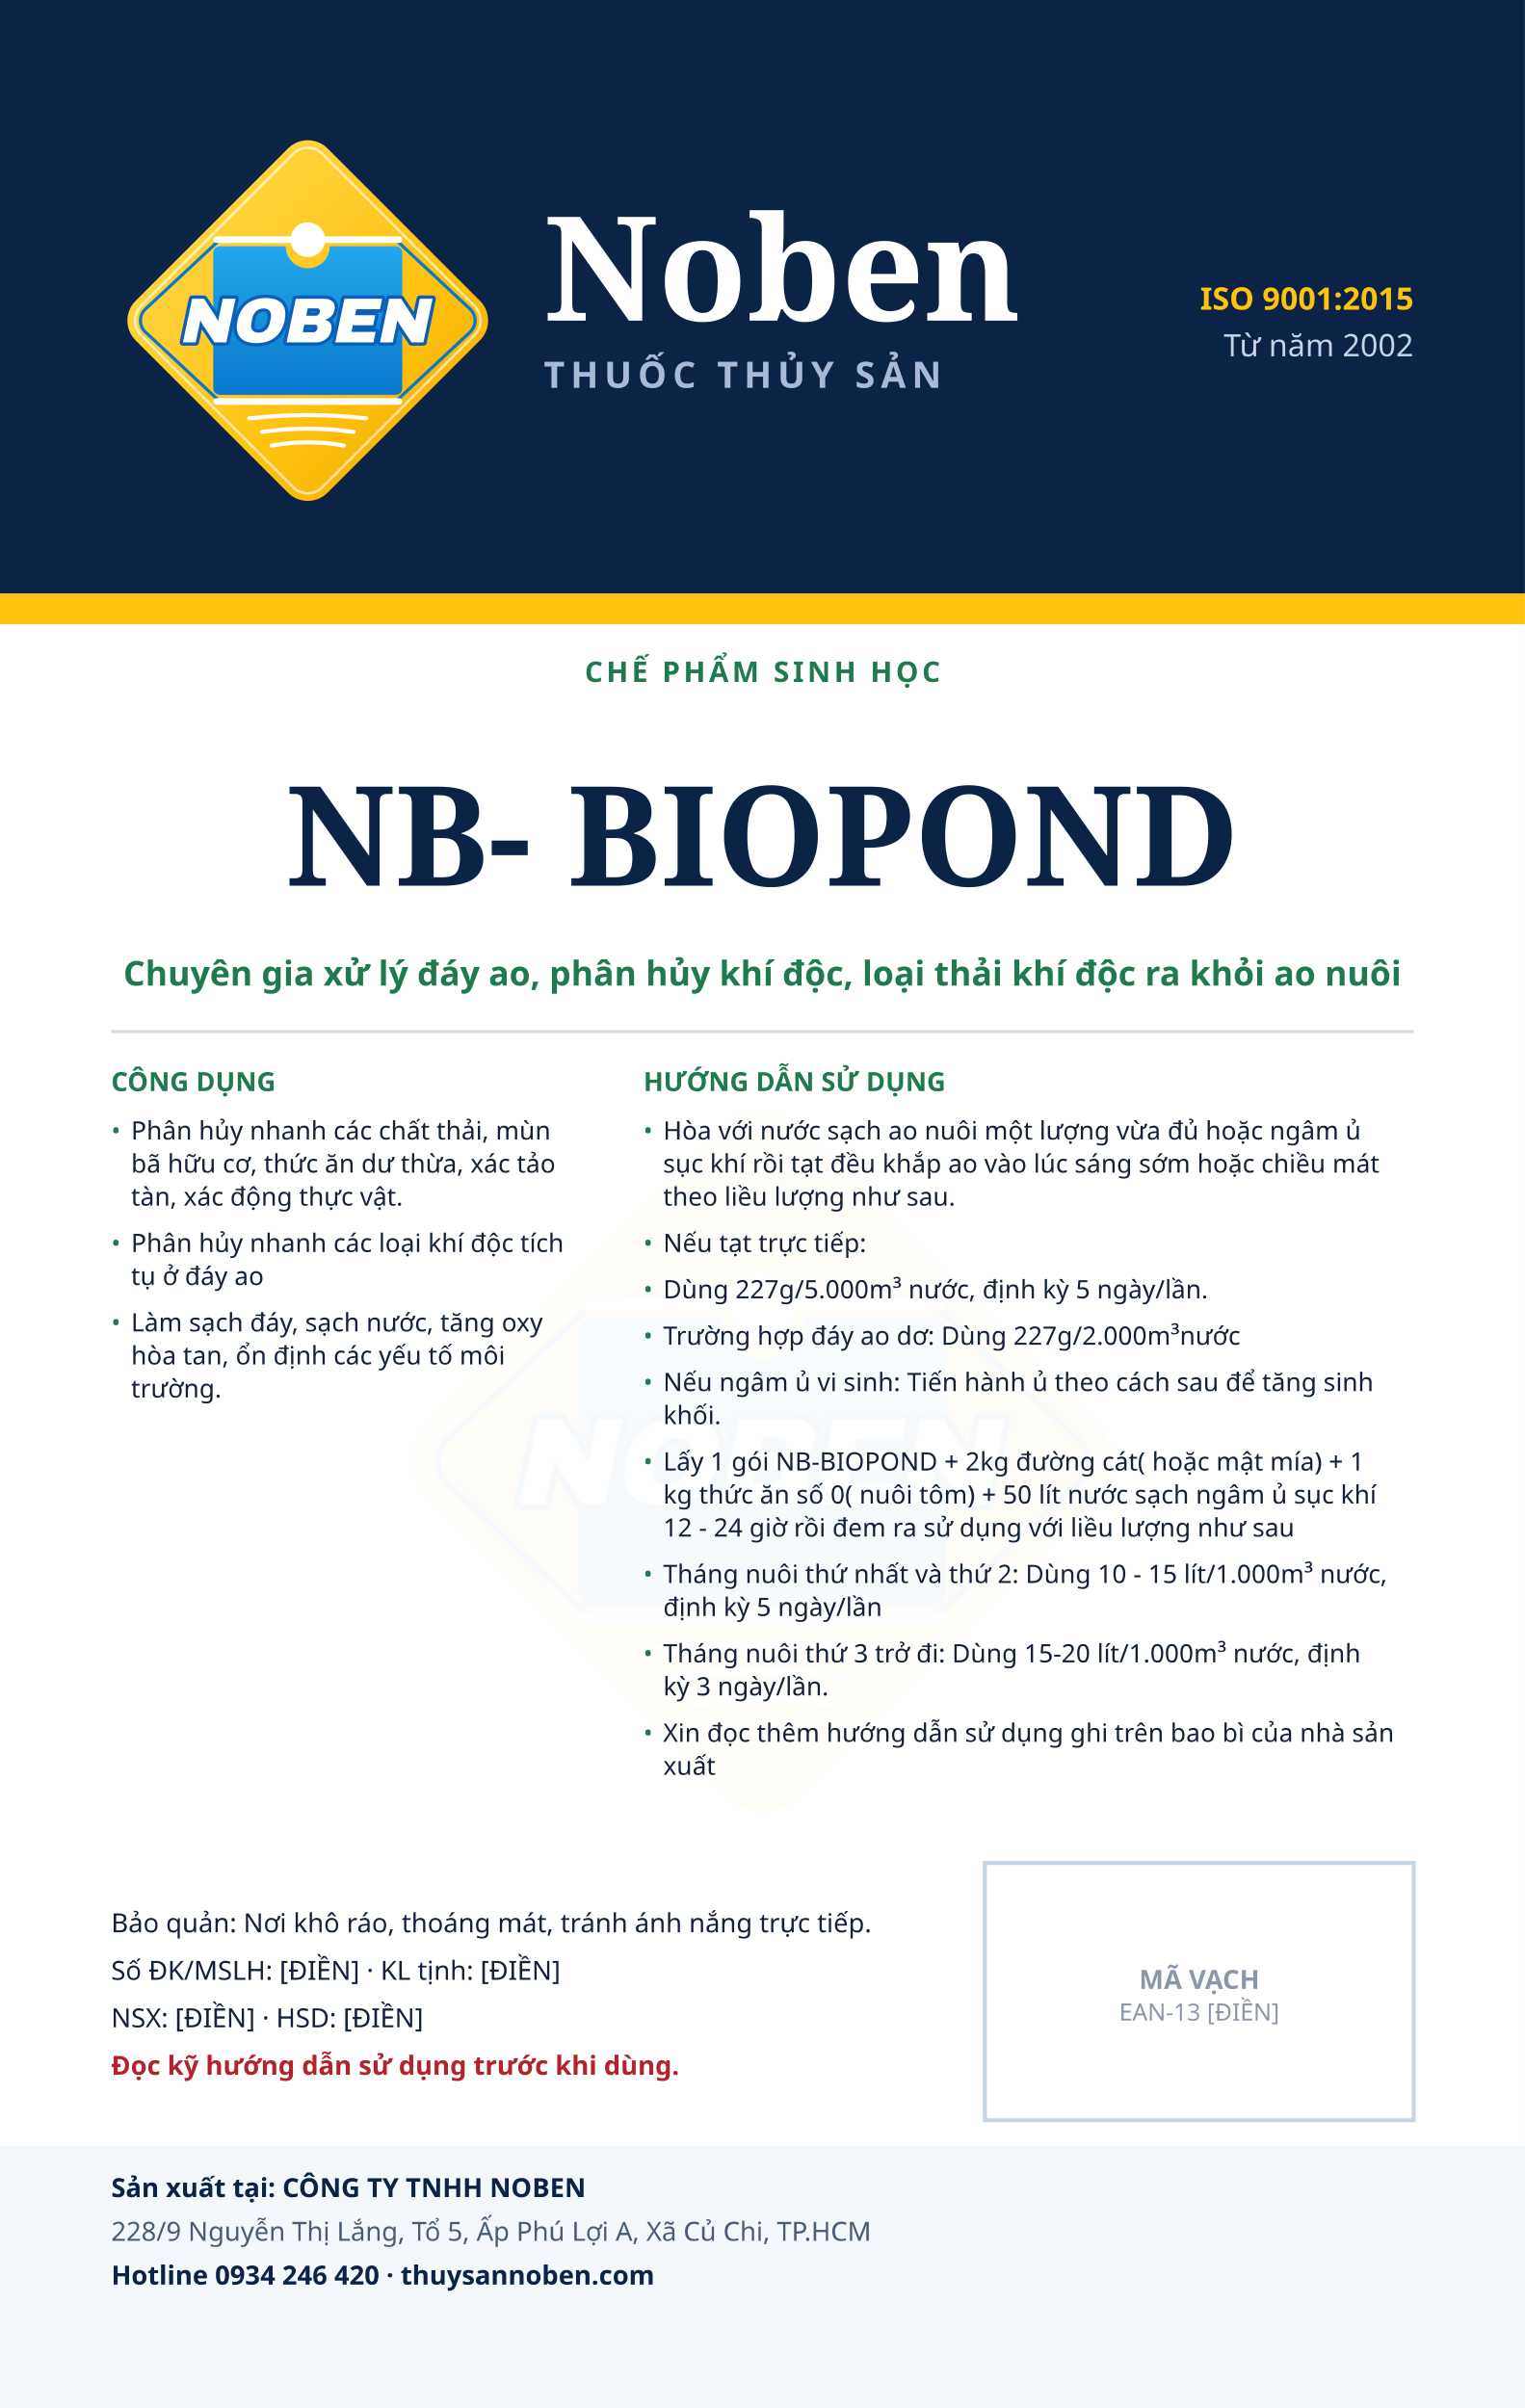
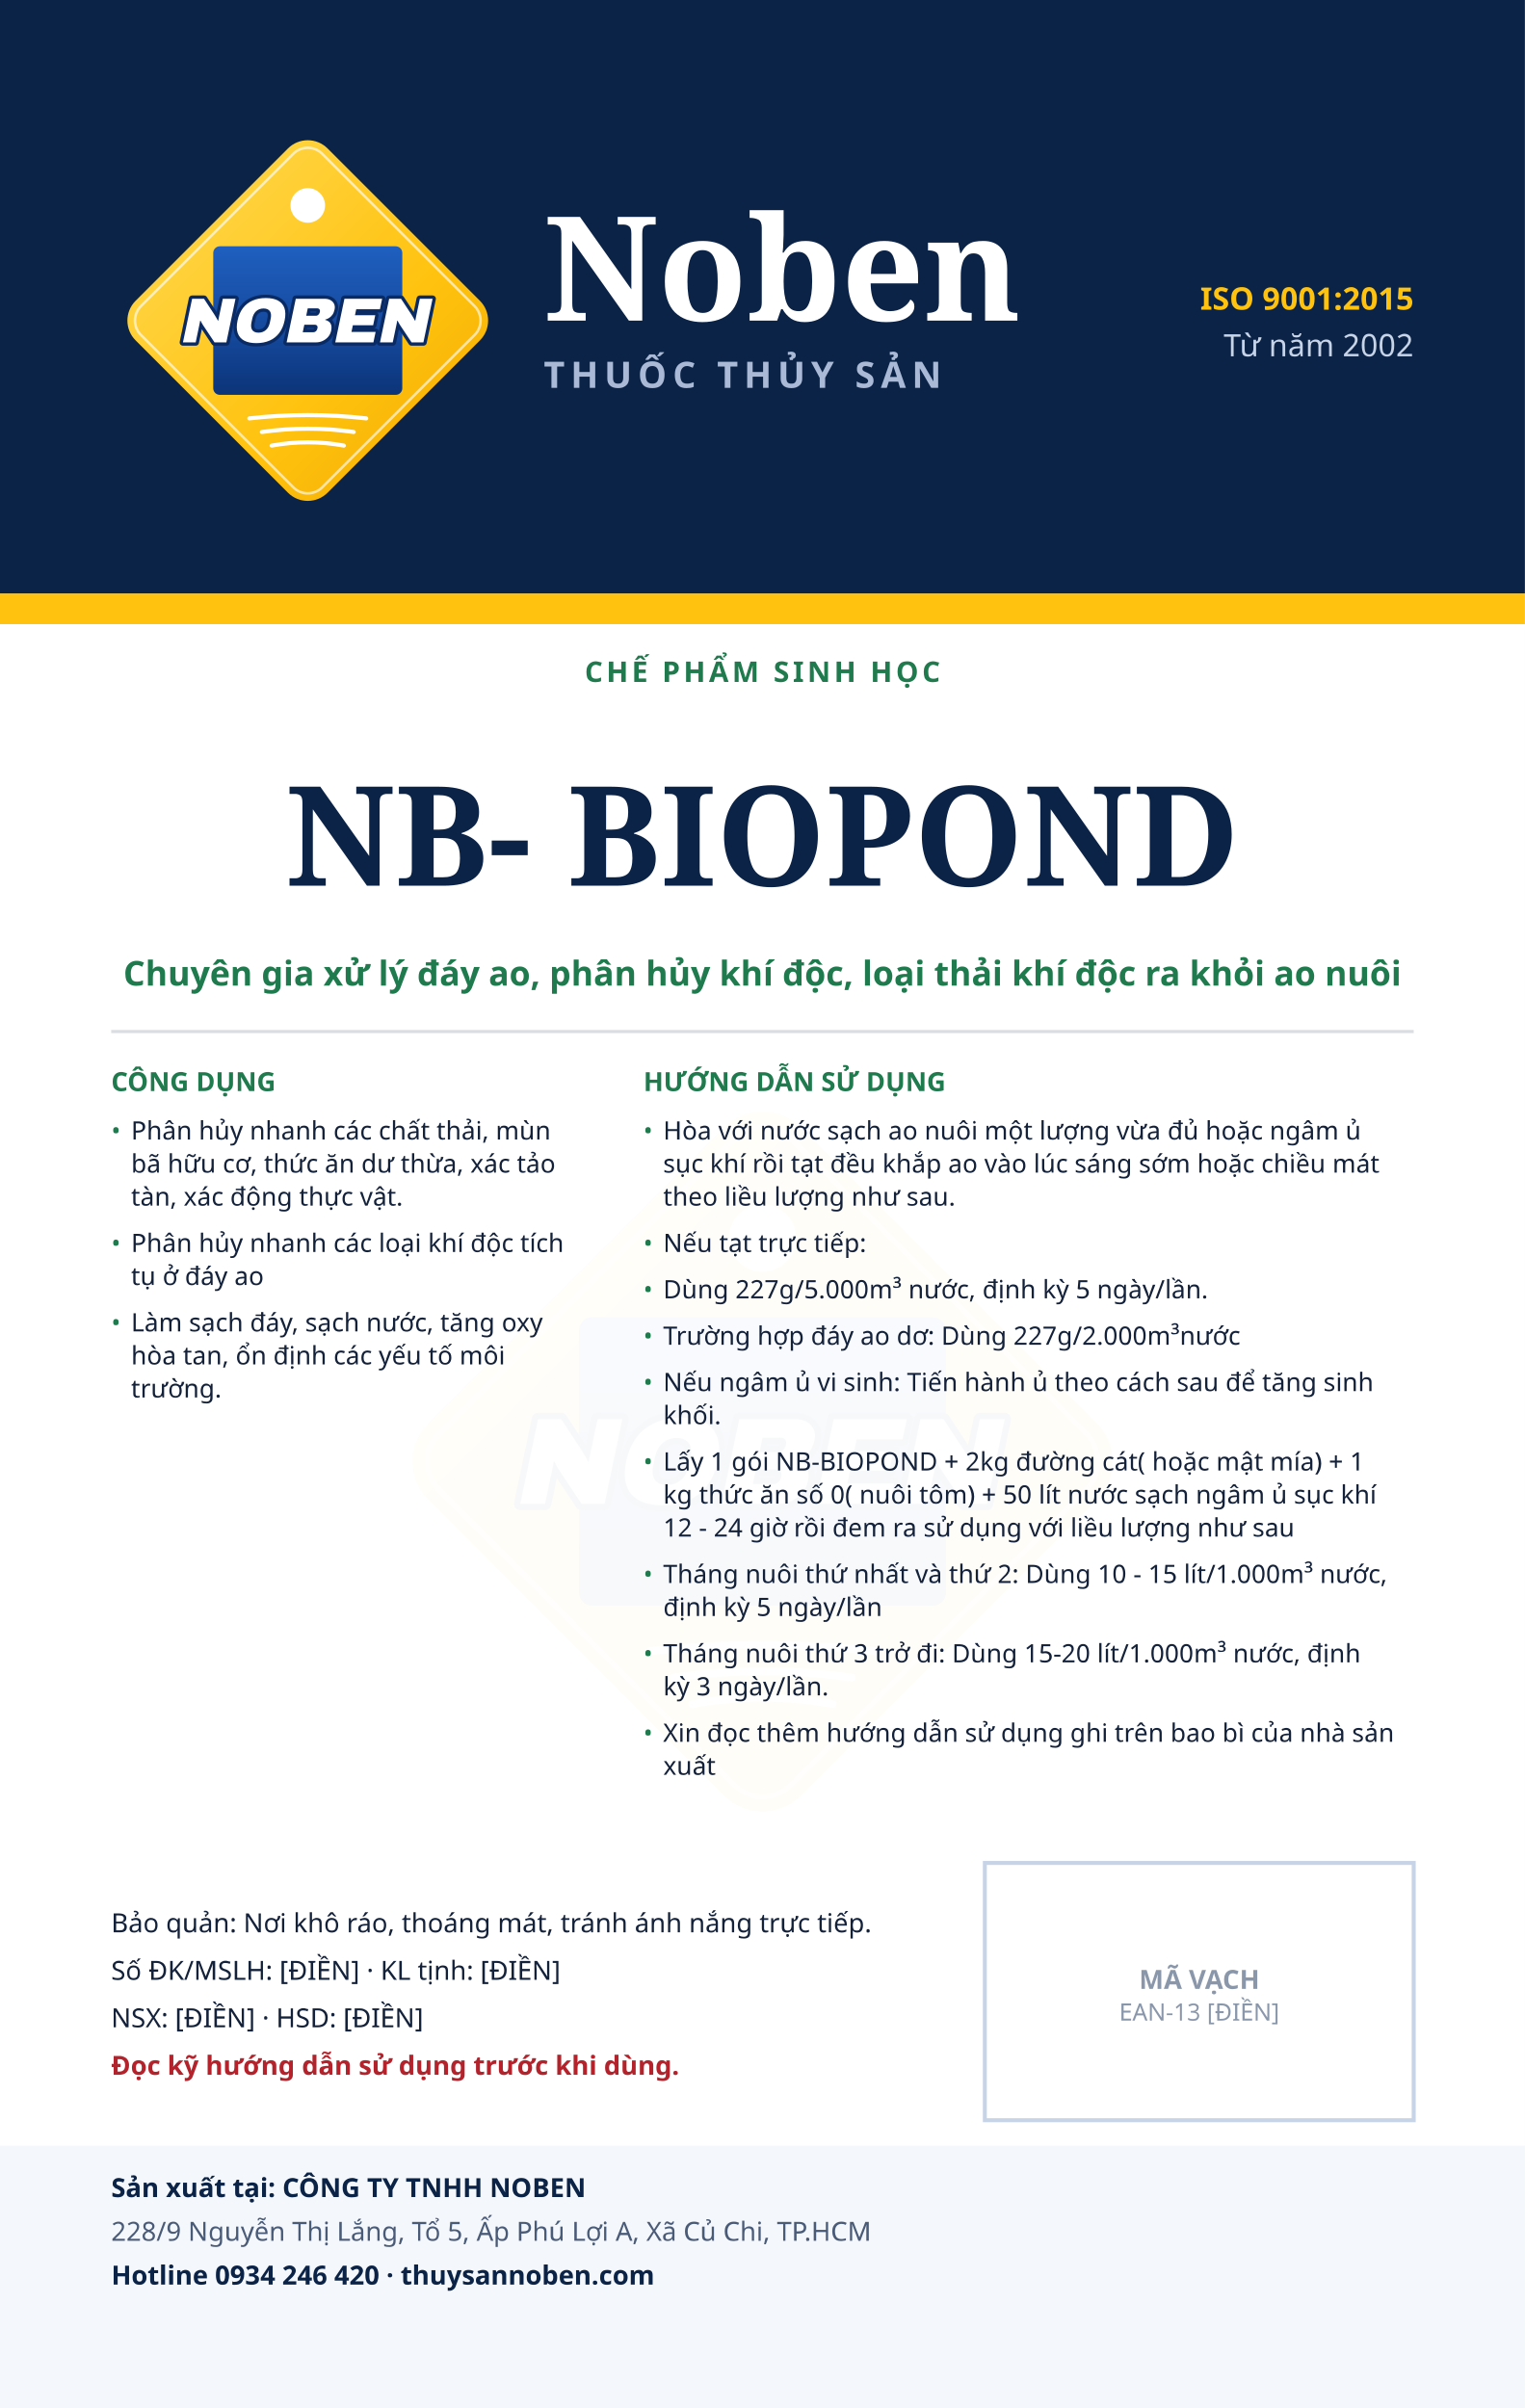
<svg xmlns="http://www.w3.org/2000/svg" xmlns:xlink="http://www.w3.org/1999/xlink" width="96mm" height="151.62mm" viewBox="-3 -3 96 151.62" data-trim="90 145.62" data-tran-le="3" data-an-toan="4">
  <defs>
    <clipPath id="nb-trang-giua">
      <rect x="0" y="36.29" width="90" height="95.81" />
    </clipPath>
  </defs>
  <g id="nen">
    <rect x="-3" y="-3" width="96" height="151.62" fill="#ffffff" />
    <rect x="-3" y="132.1" width="96" height="16.52" fill="#f4f7fb" />
    <g opacity="0.035" clip-path="url(#nb-trang-giua)">
      <use href="#nb-mark-art" xlink:href="#nb-mark-art" transform="translate(20.99 65.01) scale(0.0938)" />
    </g>
  </g>
  <g id="dai-thuong-hieu" data-khung="31.23 0 54.77 34.38">
    <rect x="-3" y="-3" width="96" height="37.38" fill="#0b2347" />
    <rect x="-3" y="34.38" width="96" height="1.92" fill="#ffc20e" />
    <text font-family="'Playfair Display ExtraBold', 'Playfair Display', serif" font-weight="800" font-size="9.14" fill="#ffffff" x="31.23" y="17.19">Noben</text>
    <text font-family="'Be Vietnam Pro SemiBold', 'Be Vietnam Pro', sans-serif" font-weight="600" font-size="2.29" fill="#a9b9d6" letter-spacing="0.37" x="31.23" y="21.42">THUỐC THỦY SẢN</text>
    <text font-family="'Be Vietnam Pro SemiBold', 'Be Vietnam Pro', sans-serif" font-weight="600" font-size="1.96" fill="#ffc20e" text-anchor="end" x="86" y="16.5">ISO 9001:2015</text>
    <text font-family="'Be Vietnam Pro', sans-serif" font-weight="400" font-size="1.96" fill="#c7d3e6" text-anchor="end" x="86" y="19.44">Từ năm 2002</text>
  </g>
  <g id="logo">
    <g transform="translate(4 4.81) scale(0.04834)">
      <g id="nb-mark-art">
        <defs>
          <linearGradient id="nb-g" x1="0" y1="0" x2="1" y2="1">
            <stop offset="0" stop-color="#ffdb57" />
            <stop offset=".618" stop-color="#ffc20e" />
            <stop offset="1" stop-color="#f2a900" />
          </linearGradient>
          <linearGradient id="nb-b" x1="0" y1="0" x2="0" y2="1">
-             <stop offset="0" stop-color="#22a8ec" />
-             <stop offset=".618" stop-color="#1289d8" />
-             <stop offset="1" stop-color="#0878cc" />
+             <stop offset="0" stop-color="#1f5fbf" />
+             <stop offset=".618" stop-color="#14479a" />
+             <stop offset="1" stop-color="#0c3478" />
          </linearGradient>
        </defs>
        <path d="M281.79 31.79 L480.21 230.21 A36.47 36.47 0 0 1 480.21 281.79 L281.79 480.21 A36.47 36.47 0 0 1 230.21 480.21 L31.79 281.79 A36.47 36.47 0 0 1 31.79 230.21 L230.21 31.79 A36.47 36.47 0 0 1 281.79 31.79 Z" fill="url(#nb-g)" />
-         <path d="M274.83 38.76 L473.24 237.17 A26.62 26.62 0 0 1 473.24 274.83 L274.83 473.24 A26.62 26.62 0 0 1 237.17 473.24 L38.76 274.83 A26.62 26.62 0 0 1 38.76 237.17 L237.17 38.76 A26.62 26.62 0 0 1 274.83 38.76 Z" fill="none" stroke="#fff" stroke-opacity=".618" stroke-width="3.29" />
-         <path d="M370.48 150.62 L467.36 240.98 A20.53 20.53 0 0 1 467.36 271.02 L370.48 361.38 M141.52 150.62 L44.64 240.98 A20.53 20.53 0 0 0 44.64 271.02 L141.52 361.38" fill="none" stroke="#0878cc" stroke-width="4.18" stroke-linejoin="round" stroke-linecap="round" />
-         <rect x="132.91" y="146.31" width="246.19" height="8.61" rx="4.31" fill="#fff" />
-         <rect x="132.91" y="357.08" width="246.19" height="8.61" rx="4.31" fill="#fff" />
-         <path d="M141.52 159.23 H227.33 A28.67 28.67 0 0 0 284.67 159.23 H370.48 A8.61 8.61 0 0 1 379.09 167.84 V344.16 A8.61 8.61 0 0 1 370.48 352.77 H141.52 A8.61 8.61 0 0 1 132.91 344.16 V167.84 A8.61 8.61 0 0 1 141.52 159.23 Z" fill="url(#nb-b)" />
-         <circle cx="256" cy="150.62" r="22.54" fill="#fff" />
+         <path d="M274.83 38.76 L473.24 237.17 A26.62 26.62 0 0 1 473.24 274.83 L274.83 473.24 A26.62 26.62 0 0 1 237.17 473.24 L38.76 274.83 A26.62 26.62 0 0 1 38.76 237.17 L237.17 38.76 A26.62 26.62 0 0 1 274.83 38.76 Z" fill="none" stroke="#ffffff" stroke-opacity=".618" stroke-width="3.29" />
+         <path d="M141.52 159.23 H370.48 A8.61 8.61 0 0 1 379.09 167.84 V344.16 A8.61 8.61 0 0 1 370.48 352.77 H141.52 A8.61 8.61 0 0 1 132.91 344.16 V167.84 A8.61 8.61 0 0 1 141.52 159.23 Z" fill="url(#nb-b)" />
+         <circle cx="256" cy="106.02" r="22.54" fill="#ffffff" />
        <g transform="translate(93.46 284.39) scale(0.89704)">
-           <g fill="none" stroke="#0a5fb8" stroke-width="9.6" stroke-linejoin="round">
+           <g fill="none" stroke="#0a2a63" stroke-width="9.6" stroke-linejoin="round">
            <path transform="translate(-6.81 0)" d="M6.808 0.0 20.1 -63.296H37.396L52.312 -40.572Q52.947 -39.652 53.96 -37.904Q54.973 -36.156 56.022 -34.362Q57.071 -32.568 57.575 -31.464L58.074 -31.648Q58.523 -34.224 59.054 -36.754Q59.586 -39.284 59.856 -40.572L64.628 -63.296H83.12L69.828 0.0H52.624L35.765 -25.3Q34.587 -27.14 33.802 -28.658Q33.017 -30.176 32.295 -31.556L31.796 -31.372Q31.521 -29.624 31.154 -27.876Q30.787 -26.128 30.613 -25.3L25.3 0.0Z " />
            <path transform="translate(-7.2 0)" d="M113.676 1.104Q102.912 1.104 96.049 -2.576Q89.186 -6.256 86.674 -13.57Q84.162 -20.884 86.422 -31.648Q88.702 -42.504 94.276 -49.772Q99.85 -57.04 108.259 -60.72Q116.668 -64.4 127.432 -64.4Q138.288 -64.4 145.151 -60.72Q152.014 -57.04 154.536 -49.772Q157.058 -42.504 154.778 -31.648Q152.518 -20.884 146.934 -13.57Q141.35 -6.256 132.941 -2.576Q124.532 1.104 113.676 1.104ZM116.864 -14.076Q120.176 -14.076 122.928 -15.134Q125.68 -16.192 127.788 -18.124Q129.896 -20.056 131.294 -22.77Q132.692 -25.484 133.368 -28.704L134.604 -34.592Q135.281 -37.812 135.022 -40.526Q134.764 -43.24 133.468 -45.172Q132.172 -47.104 129.864 -48.162Q127.556 -49.22 124.244 -49.22Q120.932 -49.22 118.18 -48.162Q115.428 -47.104 113.366 -45.172Q111.304 -43.24 109.906 -40.526Q108.509 -37.812 107.832 -34.592L106.596 -28.704Q105.92 -25.484 106.178 -22.77Q106.436 -20.056 107.686 -18.124Q108.936 -16.192 111.244 -15.134Q113.552 -14.076 116.864 -14.076Z " />
            <path transform="translate(-7.59 0)" d="M158.08 0.0 171.372 -63.296H213.508Q218.292 -63.296 221.833 -61.318Q225.373 -59.34 227.031 -55.844Q228.689 -52.348 227.723 -47.748Q226.757 -43.148 224.667 -40.204Q222.577 -37.26 219.827 -35.558Q217.078 -33.856 214.052 -33.028L213.975 -32.66Q217.132 -31.924 219.469 -30.13Q221.807 -28.336 222.786 -25.116Q223.766 -21.896 222.704 -16.836Q221.641 -11.776 218.365 -8.004Q215.089 -4.232 210.504 -2.116Q205.92 0.0 200.768 0.0ZM181.503 -14.72H196.959Q199.075 -14.72 200.672 -16.192Q202.269 -17.664 202.888 -20.608Q203.177 -21.988 202.821 -23.138Q202.464 -24.288 201.542 -24.932Q200.619 -25.576 199.239 -25.576H183.783ZM186.526 -38.64H200.51Q201.982 -38.64 203.139 -39.33Q204.296 -40.02 205.165 -41.308Q206.033 -42.596 206.439 -44.528Q206.864 -46.552 205.783 -47.978Q204.703 -49.404 202.771 -49.404H188.787Z " />
            <path transform="translate(-7.8 0)" d="M228.932 0.0 242.224 -63.296H296.964L293.776 -48.116H259.368L257.533 -39.376H286.973L283.92 -24.84H254.48L252.452 -15.18H287.504L284.316 0.0Z " />
            <path transform="translate(-8 0)" d="M294.08 0.0 307.372 -63.296H324.668L339.584 -40.572Q340.219 -39.652 341.232 -37.904Q342.245 -36.156 343.294 -34.362Q344.343 -32.568 344.847 -31.464L345.346 -31.648Q345.795 -34.224 346.326 -36.754Q346.858 -39.284 347.128 -40.572L351.9 -63.296H370.392L357.1 0.0H339.896L323.037 -25.3Q321.859 -27.14 321.074 -28.658Q320.289 -30.176 319.567 -31.556L319.068 -31.372Q318.793 -29.624 318.426 -27.876Q318.059 -26.128 317.885 -25.3L312.572 0.0Z" />
          </g>
-           <g fill="#fff">
+           <g fill="#ffffff">
            <path transform="translate(-6.81 0)" d="M6.808 0.0 20.1 -63.296H37.396L52.312 -40.572Q52.947 -39.652 53.96 -37.904Q54.973 -36.156 56.022 -34.362Q57.071 -32.568 57.575 -31.464L58.074 -31.648Q58.523 -34.224 59.054 -36.754Q59.586 -39.284 59.856 -40.572L64.628 -63.296H83.12L69.828 0.0H52.624L35.765 -25.3Q34.587 -27.14 33.802 -28.658Q33.017 -30.176 32.295 -31.556L31.796 -31.372Q31.521 -29.624 31.154 -27.876Q30.787 -26.128 30.613 -25.3L25.3 0.0Z " />
            <path transform="translate(-7.2 0)" d="M113.676 1.104Q102.912 1.104 96.049 -2.576Q89.186 -6.256 86.674 -13.57Q84.162 -20.884 86.422 -31.648Q88.702 -42.504 94.276 -49.772Q99.85 -57.04 108.259 -60.72Q116.668 -64.4 127.432 -64.4Q138.288 -64.4 145.151 -60.72Q152.014 -57.04 154.536 -49.772Q157.058 -42.504 154.778 -31.648Q152.518 -20.884 146.934 -13.57Q141.35 -6.256 132.941 -2.576Q124.532 1.104 113.676 1.104ZM116.864 -14.076Q120.176 -14.076 122.928 -15.134Q125.68 -16.192 127.788 -18.124Q129.896 -20.056 131.294 -22.77Q132.692 -25.484 133.368 -28.704L134.604 -34.592Q135.281 -37.812 135.022 -40.526Q134.764 -43.24 133.468 -45.172Q132.172 -47.104 129.864 -48.162Q127.556 -49.22 124.244 -49.22Q120.932 -49.22 118.18 -48.162Q115.428 -47.104 113.366 -45.172Q111.304 -43.24 109.906 -40.526Q108.509 -37.812 107.832 -34.592L106.596 -28.704Q105.92 -25.484 106.178 -22.77Q106.436 -20.056 107.686 -18.124Q108.936 -16.192 111.244 -15.134Q113.552 -14.076 116.864 -14.076Z " />
            <path transform="translate(-7.59 0)" d="M158.08 0.0 171.372 -63.296H213.508Q218.292 -63.296 221.833 -61.318Q225.373 -59.34 227.031 -55.844Q228.689 -52.348 227.723 -47.748Q226.757 -43.148 224.667 -40.204Q222.577 -37.26 219.827 -35.558Q217.078 -33.856 214.052 -33.028L213.975 -32.66Q217.132 -31.924 219.469 -30.13Q221.807 -28.336 222.786 -25.116Q223.766 -21.896 222.704 -16.836Q221.641 -11.776 218.365 -8.004Q215.089 -4.232 210.504 -2.116Q205.92 0.0 200.768 0.0ZM181.503 -14.72H196.959Q199.075 -14.72 200.672 -16.192Q202.269 -17.664 202.888 -20.608Q203.177 -21.988 202.821 -23.138Q202.464 -24.288 201.542 -24.932Q200.619 -25.576 199.239 -25.576H183.783ZM186.526 -38.64H200.51Q201.982 -38.64 203.139 -39.33Q204.296 -40.02 205.165 -41.308Q206.033 -42.596 206.439 -44.528Q206.864 -46.552 205.783 -47.978Q204.703 -49.404 202.771 -49.404H188.787Z " />
            <path transform="translate(-7.8 0)" d="M228.932 0.0 242.224 -63.296H296.964L293.776 -48.116H259.368L257.533 -39.376H286.973L283.92 -24.84H254.48L252.452 -15.18H287.504L284.316 0.0Z " />
            <path transform="translate(-8 0)" d="M294.08 0.0 307.372 -63.296H324.668L339.584 -40.572Q340.219 -39.652 341.232 -37.904Q342.245 -36.156 343.294 -34.362Q344.343 -32.568 344.847 -31.464L345.346 -31.648Q345.795 -34.224 346.326 -36.754Q346.858 -39.284 347.128 -40.572L351.9 -63.296H370.392L357.1 0.0H339.896L323.037 -25.3Q321.859 -27.14 321.074 -28.658Q320.289 -30.176 319.567 -31.556L319.068 -31.372Q318.793 -29.624 318.426 -27.876Q318.059 -26.128 317.885 -25.3L312.572 0.0Z" />
          </g>
        </g>
-         <path d="M179.92 383.41 Q256 374.8 332.08 383.41 M196.19 401.13 Q256 392.52 315.81 401.13 M208.98 418.85 Q256 410.24 303.02 418.85" fill="none" stroke="#fff" stroke-width="5.32" stroke-linecap="round" />
+         <path d="M179.92 383.41 Q256 374.8 332.08 383.41 M196.19 401.13 Q256 392.52 315.81 401.13 M208.98 418.85 Q256 410.24 303.02 418.85" fill="none" stroke="#ffffff" stroke-width="5.32" stroke-linecap="round" />
      </g>
    </g>
  </g>
  <g id="ten-san-pham" data-khung="4 36.29 82 27.45">
    <text font-family="'Be Vietnam Pro SemiBold', 'Be Vietnam Pro', sans-serif" font-weight="600" font-size="1.8" fill="#1f7a4d" text-anchor="middle" letter-spacing="0.22">
      <tspan x="45" y="39.94">CHẾ PHẨM SINH HỌC</tspan>
    </text>
    <text font-family="'Playfair Display ExtraBold', 'Playfair Display', serif" font-weight="800" font-size="8.74" fill="#0b2347" text-anchor="middle">
      <tspan x="45" y="52.77">NB- BIOPOND</tspan>
    </text>
    <text font-family="'Be Vietnam Pro SemiBold', 'Be Vietnam Pro', sans-serif" font-weight="600" font-size="2.16" fill="#1f7a4d" text-anchor="middle">
      <tspan x="45" y="59.06">Chuyên gia xử lý đáy ao, phân hủy khí độc, loại thải khí độc ra khỏi ao nuôi</tspan>
    </text>
  </g>
  <g id="cong-dung" data-khung="4 63.74 29.98 21.68">
    <line x1="4" y1="61.95" x2="86" y2="61.95" stroke="#0b2347" stroke-opacity="0.15" stroke-width="0.2" />
    <text font-family="'Be Vietnam Pro SemiBold', 'Be Vietnam Pro', sans-serif" font-weight="600" font-size="1.66" fill="#1f7a4d">
      <tspan x="4" y="65.7">CÔNG DỤNG</tspan>
    </text>
    <text font-family="'Be Vietnam Pro', sans-serif" font-weight="400" font-size="1.6" fill="#1f7a4d" x="4" y="68.75">•</text>
    <text font-family="'Be Vietnam Pro', sans-serif" font-weight="400" font-size="1.6" fill="#13213a">
      <tspan x="5.25" y="68.75">Phân hủy nhanh các chất thải, mùn</tspan>
      <tspan x="5.25" y="70.83">bã hữu cơ, thức ăn dư thừa, xác tảo</tspan>
      <tspan x="5.25" y="72.91">tàn, xác động thực vật.</tspan>
    </text>
    <text font-family="'Be Vietnam Pro', sans-serif" font-weight="400" font-size="1.6" fill="#1f7a4d" x="4" y="75.83">•</text>
    <text font-family="'Be Vietnam Pro', sans-serif" font-weight="400" font-size="1.6" fill="#13213a">
      <tspan x="5.25" y="75.83">Phân hủy nhanh các loại khí độc tích</tspan>
      <tspan x="5.25" y="77.91">tụ ở đáy ao</tspan>
    </text>
    <text font-family="'Be Vietnam Pro', sans-serif" font-weight="400" font-size="1.6" fill="#1f7a4d" x="4" y="80.83">•</text>
    <text font-family="'Be Vietnam Pro', sans-serif" font-weight="400" font-size="1.6" fill="#13213a">
      <tspan x="5.25" y="80.83">Làm sạch đáy, sạch nước, tăng oxy</tspan>
      <tspan x="5.25" y="82.91">hòa tan, ổn định các yếu tố môi</tspan>
      <tspan x="5.25" y="84.99">trường.</tspan>
    </text>
  </g>
  <g id="huong-dan" data-khung="37.5 63.74 48.5 45.44">
    <text font-family="'Be Vietnam Pro SemiBold', 'Be Vietnam Pro', sans-serif" font-weight="600" font-size="1.66" fill="#1f7a4d">
      <tspan x="37.5" y="65.7">HƯỚNG DẪN SỬ DỤNG</tspan>
    </text>
    <text font-family="'Be Vietnam Pro', sans-serif" font-weight="400" font-size="1.6" fill="#1f7a4d" x="37.5" y="68.75">•</text>
    <text font-family="'Be Vietnam Pro', sans-serif" font-weight="400" font-size="1.6" fill="#13213a">
      <tspan x="38.75" y="68.75">Hòa với nước sạch ao nuôi một lượng vừa đủ hoặc ngâm ủ</tspan>
      <tspan x="38.75" y="70.83">sục khí rồi tạt đều khắp ao vào lúc sáng sớm hoặc chiều mát</tspan>
      <tspan x="38.75" y="72.91">theo liều lượng như sau.</tspan>
    </text>
    <text font-family="'Be Vietnam Pro', sans-serif" font-weight="400" font-size="1.6" fill="#1f7a4d" x="37.5" y="75.83">•</text>
    <text font-family="'Be Vietnam Pro', sans-serif" font-weight="400" font-size="1.6" fill="#13213a">
      <tspan x="38.75" y="75.83">Nếu tạt trực tiếp:</tspan>
    </text>
    <text font-family="'Be Vietnam Pro', sans-serif" font-weight="400" font-size="1.6" fill="#1f7a4d" x="37.5" y="78.75">•</text>
    <text font-family="'Be Vietnam Pro', sans-serif" font-weight="400" font-size="1.6" fill="#13213a">
      <tspan x="38.75" y="78.75">Dùng 227g/5.000m³ nước, định kỳ 5 ngày/lần.</tspan>
    </text>
    <text font-family="'Be Vietnam Pro', sans-serif" font-weight="400" font-size="1.6" fill="#1f7a4d" x="37.5" y="81.67">•</text>
    <text font-family="'Be Vietnam Pro', sans-serif" font-weight="400" font-size="1.6" fill="#13213a">
      <tspan x="38.75" y="81.67">Trường hợp đáy ao dơ: Dùng 227g/2.000m³nước</tspan>
    </text>
    <text font-family="'Be Vietnam Pro', sans-serif" font-weight="400" font-size="1.6" fill="#1f7a4d" x="37.5" y="84.59">•</text>
    <text font-family="'Be Vietnam Pro', sans-serif" font-weight="400" font-size="1.6" fill="#13213a">
      <tspan x="38.75" y="84.59">Nếu ngâm ủ vi sinh: Tiến hành ủ theo cách sau để tăng sinh</tspan>
      <tspan x="38.75" y="86.67">khối.</tspan>
    </text>
    <text font-family="'Be Vietnam Pro', sans-serif" font-weight="400" font-size="1.6" fill="#1f7a4d" x="37.5" y="89.59">•</text>
    <text font-family="'Be Vietnam Pro', sans-serif" font-weight="400" font-size="1.6" fill="#13213a">
      <tspan x="38.75" y="89.59">Lấy 1 gói NB-BIOPOND + 2kg đường cát( hoặc mật mía) + 1</tspan>
      <tspan x="38.75" y="91.67">kg thức ăn số 0( nuôi tôm) + 50 lít nước sạch ngâm ủ sục khí</tspan>
      <tspan x="38.75" y="93.75">12 - 24 giờ rồi đem ra sử dụng với liều lượng như sau</tspan>
    </text>
    <text font-family="'Be Vietnam Pro', sans-serif" font-weight="400" font-size="1.6" fill="#1f7a4d" x="37.5" y="96.67">•</text>
    <text font-family="'Be Vietnam Pro', sans-serif" font-weight="400" font-size="1.6" fill="#13213a">
      <tspan x="38.75" y="96.67">Tháng nuôi thứ nhất và thứ 2: Dùng 10 - 15 lít/1.000m³ nước,</tspan>
      <tspan x="38.75" y="98.75">định kỳ 5 ngày/lần</tspan>
    </text>
    <text font-family="'Be Vietnam Pro', sans-serif" font-weight="400" font-size="1.6" fill="#1f7a4d" x="37.5" y="101.67">•</text>
    <text font-family="'Be Vietnam Pro', sans-serif" font-weight="400" font-size="1.6" fill="#13213a">
      <tspan x="38.75" y="101.67">Tháng nuôi thứ 3 trở đi: Dùng 15-20 lít/1.000m³ nước, định</tspan>
      <tspan x="38.75" y="103.75">kỳ 3 ngày/lần.</tspan>
    </text>
    <text font-family="'Be Vietnam Pro', sans-serif" font-weight="400" font-size="1.6" fill="#1f7a4d" x="37.5" y="106.67">•</text>
    <text font-family="'Be Vietnam Pro', sans-serif" font-weight="400" font-size="1.6" fill="#13213a">
      <tspan x="38.75" y="106.67">Xin đọc thêm hướng dẫn sử dụng ghi trên bao bì của nhà sản</tspan>
      <tspan x="38.75" y="108.75">xuất</tspan>
    </text>
  </g>
  <g id="thanh-phan">
</g>
  <g id="phap-ly" data-khung="4 114.3 82 27.32">
    <text font-family="'Be Vietnam Pro', sans-serif" font-weight="400" font-size="1.66" fill="#13213a">
      <tspan x="4" y="118.67">Bảo quản: Nơi khô ráo, thoáng mát, tránh ánh nắng trực tiếp.</tspan>
    </text>
    <text font-family="'Be Vietnam Pro', sans-serif" font-weight="400" font-size="1.66" fill="#13213a">
      <tspan x="4" y="121.66">Số ĐK/MSLH: [ĐIỀN] · KL tịnh: [ĐIỀN]</tspan>
    </text>
    <text font-family="'Be Vietnam Pro', sans-serif" font-weight="400" font-size="1.66" fill="#13213a">
      <tspan x="4" y="124.65">NSX: [ĐIỀN] · HSD: [ĐIỀN]</tspan>
    </text>
    <text font-family="'Be Vietnam Pro SemiBold', 'Be Vietnam Pro', sans-serif" font-weight="600" font-size="1.66" fill="#b4232c">
      <tspan x="4" y="127.64">Đọc kỹ hướng dẫn sử dụng trước khi dùng.</tspan>
    </text>
    <text font-family="'Be Vietnam Pro SemiBold', 'Be Vietnam Pro', sans-serif" font-weight="600" font-size="1.66" fill="#0b2347">
      <tspan x="4" y="135.34">Sản xuất tại: CÔNG TY TNHH NOBEN</tspan>
    </text>
    <text font-family="'Be Vietnam Pro', sans-serif" font-weight="400" font-size="1.66" fill="#4a5b78">
      <tspan x="4" y="138.09">228/9 Nguyễn Thị Lắng, Tổ 5, Ấp Phú Lợi A, Xã Củ Chi, TP.HCM</tspan>
    </text>
    <text font-family="'Be Vietnam Pro SemiBold', 'Be Vietnam Pro', sans-serif" font-weight="600" font-size="1.66" fill="#0b2347">
      <tspan x="4" y="140.85">Hotline 0934 246 420 · thuysannoben.com</tspan>
    </text>
  </g>
  <g id="ma-vach" data-khung="59 114.3 27 16.2">
    <rect x="59" y="114.3" width="27" height="16.2" fill="#ffffff" stroke="#c7d3e6" stroke-width="0.25" />
    <text font-family="'Be Vietnam Pro SemiBold', 'Be Vietnam Pro', sans-serif" font-weight="600" font-size="1.66" fill="#8a97ab" text-anchor="middle" x="72.5" y="122.23">MÃ VẠCH</text>
    <text font-family="'Be Vietnam Pro', sans-serif" font-weight="400" font-size="1.5" fill="#8a97ab" text-anchor="middle" x="72.5" y="124.23">EAN-13 [ĐIỀN]</text>
  </g>
  <g id="vung-an-toan" display="none">
    <rect x="-3" y="-3" width="96" height="151.62" fill="none" stroke="#e6007e" stroke-width="0.2" />
    <rect x="0" y="0" width="90" height="145.62" fill="none" stroke="#00a0e9" stroke-width="0.25" />
    <rect x="4" y="4" width="82" height="137.62" fill="none" stroke="#2fb34a" stroke-width="0.2" stroke-dasharray="1 1" />
    <line x1="0" y1="90" x2="90" y2="90" stroke="#ffc20e" stroke-width="0.2" stroke-dasharray="2 1" />
  </g>
</svg>
